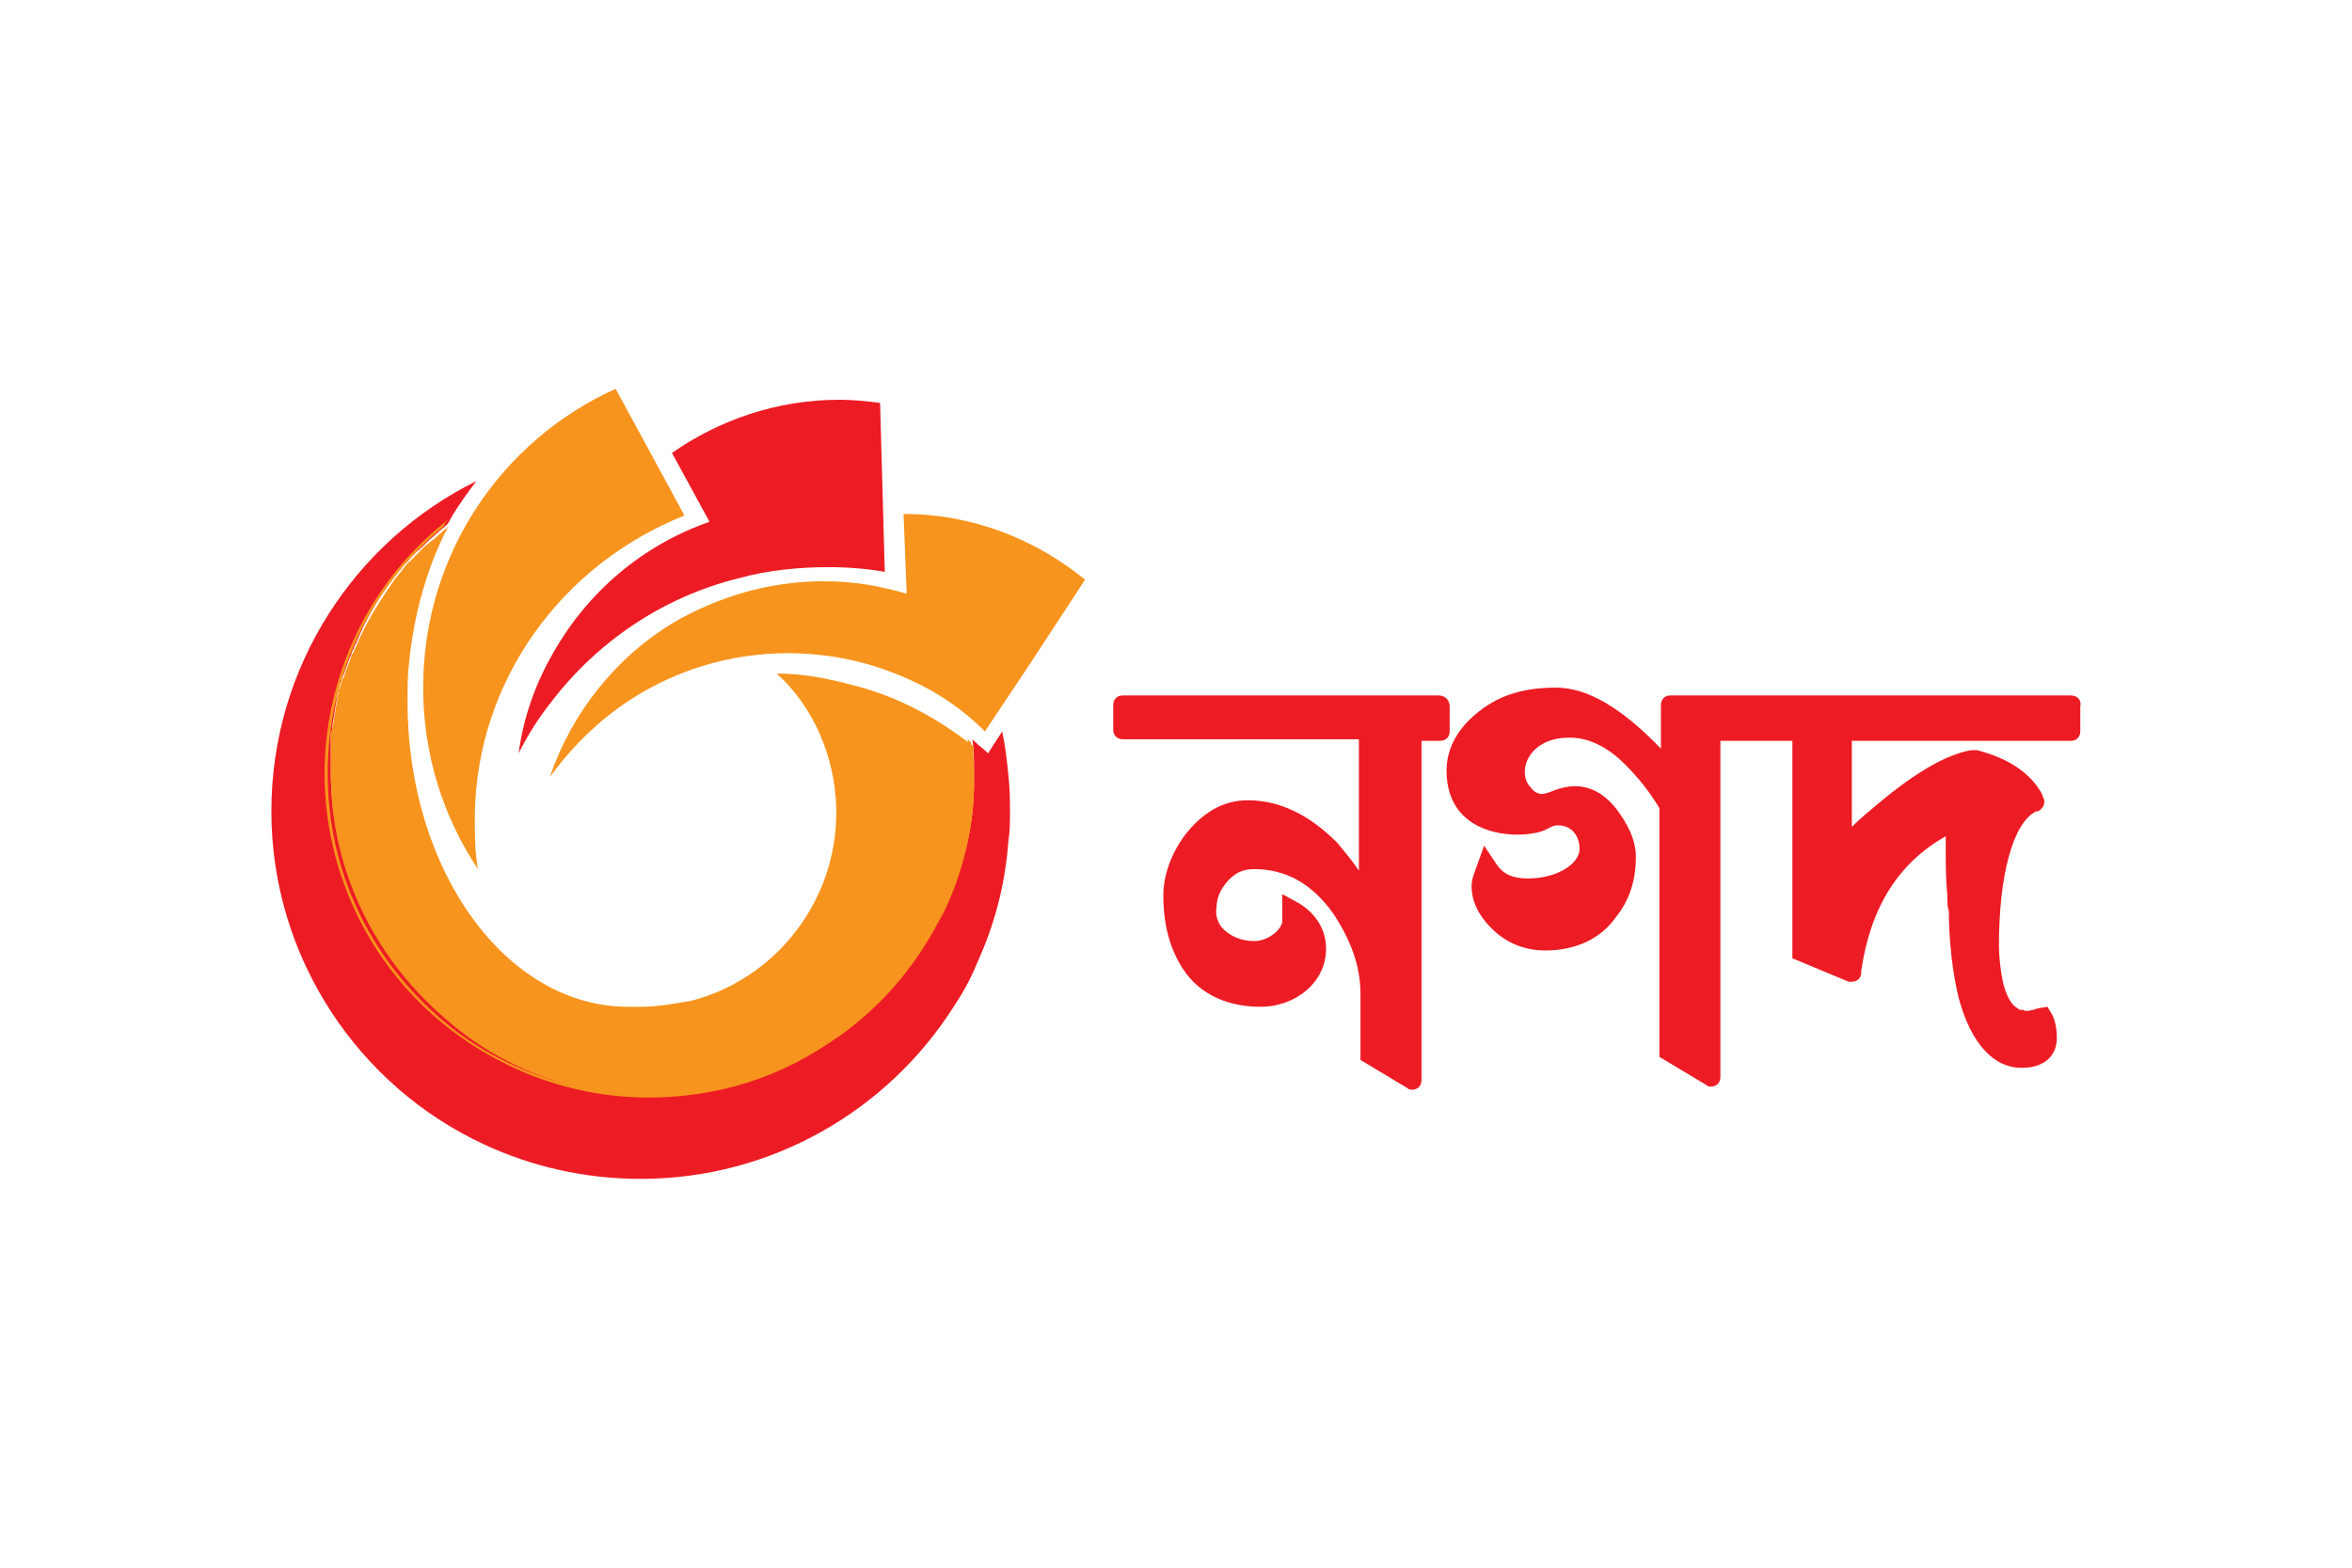
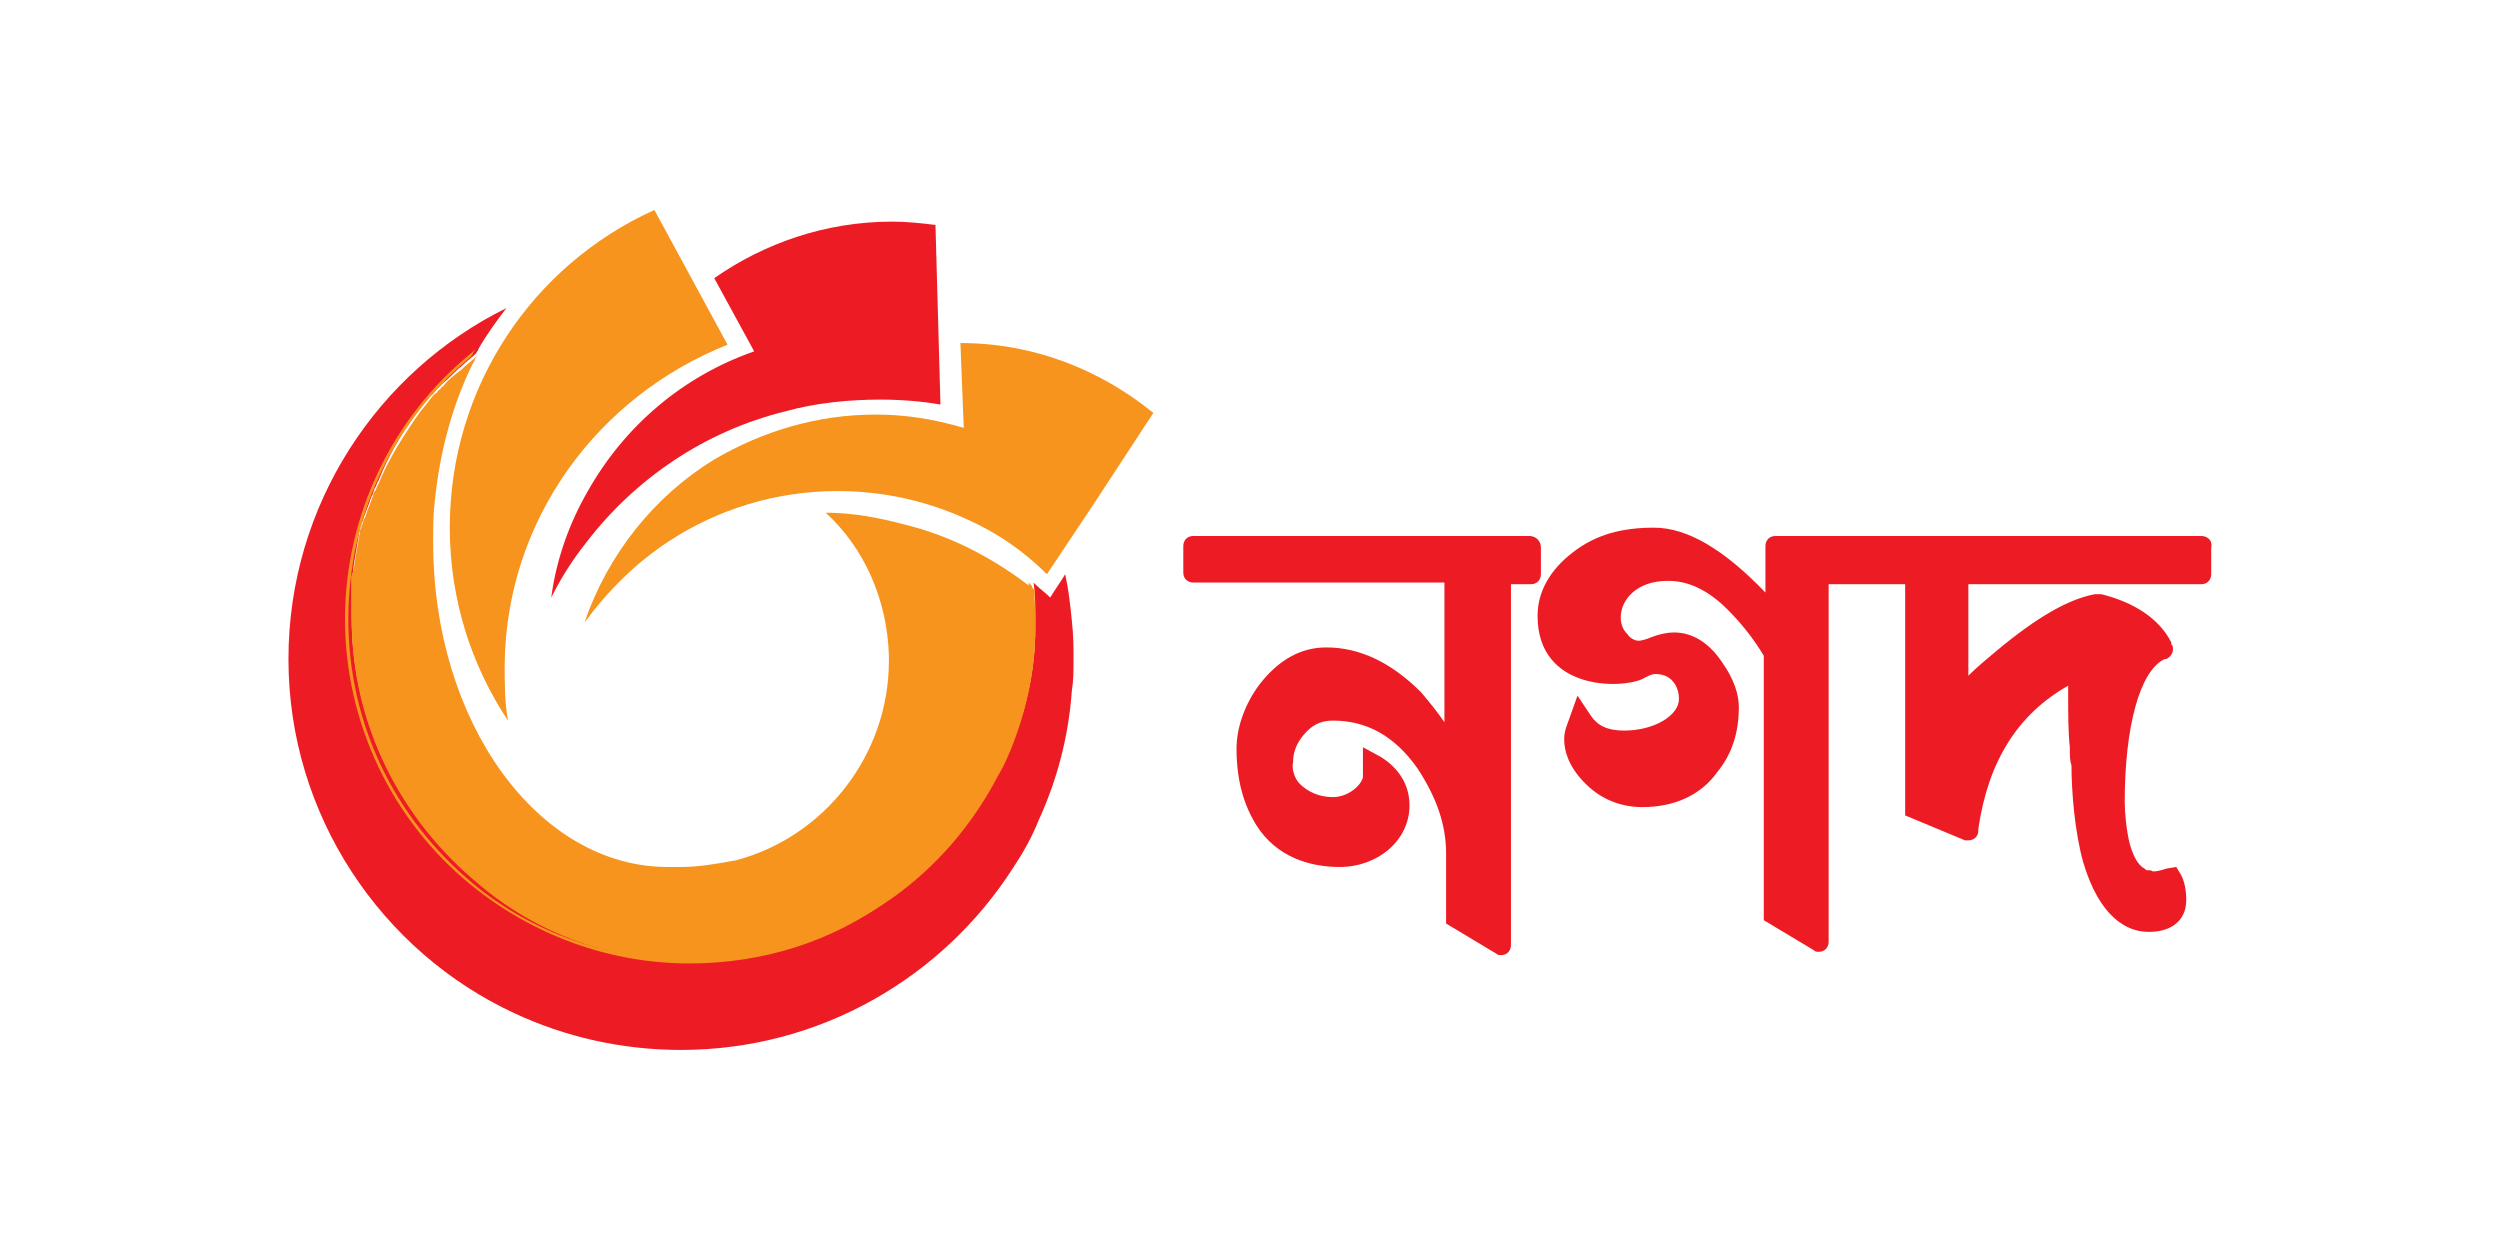
- <svg xmlns="http://www.w3.org/2000/svg" height="800" width="1200" xml:space="preserve" y="0" x="0" id="Layer_1" version="1.1" viewBox="-45 -32.758 390 196.549">
+ <svg xmlns="http://www.w3.org/2000/svg" height="32" width="auto" xml:space="preserve" y="0" x="0" id="Layer_1" version="1.1" viewBox="-45 -32.758 390 196.549">
  <style id="style1431" type="text/css">.st0{fill:#eb2329}.st1{fill:#f89621}</style>
  <style type="text/css" id="style1431-6">.st0{fill:#eb2329}.st1{fill:#f89621}</style>
  <style type="text/css" id="style1384">.st0{fill:#ed1c24}.st1{fill:#f7941d}</style>
  <g transform="translate(-1266.194 -110.295) scale(2.59472)" id="g1438">
    <g id="g1406" transform="translate(481.988 41.407)">
      <g id="g1390">
        <path id="path1386" d="M80.6 20.7H60.4c-.4 0-.6.3-.6.6v1.6c0 .4.3.6.6.6h15.1v8.4c-.4-.6-.9-1.2-1.4-1.8-1.8-1.8-3.7-2.7-5.7-2.7-1.6 0-2.9.8-4 2.2-.9 1.2-1.4 2.6-1.4 3.9 0 1.3.2 3 1.2 4.6 1.2 1.9 3.2 2.5 5 2.5 2.3 0 4.2-1.6 4.2-3.7 0-1.2-.6-2.2-1.7-2.9l-1.1-.6v1.8c-.1.5-.9 1.2-1.8 1.2-.8 0-1.5-.3-2-.8-.3-.3-.5-.9-.4-1.3 0-.6.2-1.1.6-1.6.5-.6 1-.9 1.8-.9 2 0 3.7.9 5.1 2.9 1.1 1.7 1.7 3.3 1.7 5.1V44l3 1.8c.1.1.2.1.3.1.4 0 .6-.3.6-.6V23.6h1.2c.4 0 .6-.3.6-.6v-1.6c0-.4-.3-.7-.7-.7z" class="st0" fill="#ed1c24" />
        <path id="path1388" d="M121 20.7H95.4c-.4 0-.6.3-.6.6v2.8c-2.5-2.6-4.7-3.9-6.7-3.9-1.9 0-3.5.4-4.9 1.5-1.3 1-2.1 2.3-2.1 3.8 0 4.5 5 4.4 6.3 3.8.2-.1.5-.3.8-.3 1 0 1.4.8 1.4 1.5 0 1-1.5 1.9-3.3 1.9-1 0-1.6-.3-2-.9l-.8-1.2-.5 1.4c-.1.3-.3.7-.3 1.2 0 1 .5 2 1.5 2.9.9.8 2 1.2 3.2 1.2 1.9 0 3.5-.7 4.5-2.1.9-1.1 1.3-2.4 1.3-3.9 0-.8-.3-1.7-1-2.7-.8-1.2-1.8-1.8-2.9-1.8-.4 0-.9.1-1.4.3-.2.1-.6.2-.7.2-.2 0-.5-.1-.7-.4-.2-.2-.4-.5-.4-1 0-1.1 1-2.2 2.8-2.2h.1c1.2 0 2.4.6 3.5 1.7.9.9 1.6 1.8 2.2 2.8v15.9l3 1.8c.1.1.2.1.3.1.4 0 .6-.3.6-.6V23.6h4.6v13.9l3.6 1.5h.2c.3 0 .6-.2.6-.6v-.1c.6-4.1 2.4-6.9 5.4-8.6v.8c0 .6 0 2.1.1 2.9 0 .5 0 .8.1 1.1 0 1.6.2 4 .7 5.8 1 3.4 2.7 4.2 3.9 4.2h.1c.7 0 1.3-.2 1.7-.6.2-.2.5-.6.5-1.3 0-.6-.1-1.1-.3-1.5l-.3-.5-.6.1c-.6.2-.9.2-.9.1h-.1c-.2 0-.2 0-.3-.1-.2-.1-.6-.4-.9-1.5-.2-.8-.3-1.9-.3-2.5 0-4.5.9-7.9 2.4-8.6h.1c.2-.1.4-.3.4-.6 0-.1 0-.2-.1-.3v-.1c-.7-1.4-2.2-2.4-4.2-2.9h-.4c-1.6.3-3.5 1.4-5.9 3.4-.6.5-1.2 1-1.7 1.5v-5.5h14c.4 0 .6-.3.6-.6v-1.6c.1-.4-.2-.7-.6-.7z" class="st0" fill="#ed1c24" />
      </g>
      <path id="path1392" d="M53.2 28.1c0 .7 0 1.3-.1 1.9-.2 2.8-.9 5.4-2 7.8-.4 1-.9 1.9-1.5 2.8-4.2 6.6-11.6 11-20 11-3.6 0-7-.8-10-2.2C11.6 45.7 6 37.5 6 28.1 6 18.8 11.4 10.8 19.1 7c-.6.8-1.2 1.6-1.7 2.5 0 .1-.1.1-.1.2-.3.3-.6.5-.9.8-.4.3-.7.7-1.1 1l-.2.2-.2.2c-.1.1-.2.3-.4.4-.2.3-.5.6-.7.9-1 1.3-1.8 2.7-2.4 4.2-.1.1-.1.3-.2.4-.1.2-.1.4-.2.5 0 .1-.1.2-.1.3-.1.3-.2.5-.3.8-.1.2-.1.4-.2.5 0 .1-.1.2-.1.3 0 .2-.1.4-.1.6l-.3 1.8c0 .2 0 .3-.1.5v2.4c0 6.4 2.9 12.2 7.6 15.9 3.6 2.9 8.1 4.7 13 4.7 4.5 0 8.6-1.4 12-3.9 2.5-1.8 4.5-4.1 6-6.8.2-.4.4-.7.6-1.1 1.2-2.5 1.9-5.2 1.9-8.1v-.7c0-.7 0-1.3-.1-2l.1.1c.3.3.6.5.9.8.3-.5.6-.9.9-1.4.2.9.3 1.8.4 2.8.1.9.1 1.6.1 2.3z" class="st0" fill="#ed1c24" />
      <path id="path1394" d="M32.4 9.2L28 1.1c-7.3 3.3-12.3 10.6-12.3 19.1 0 4.3 1.3 8.3 3.5 11.6-.2-1.1-.2-2.2-.2-3.4.1-8.7 5.6-16.1 13.4-19.2z" class="st1" fill="#f7941d" />
      <path id="path1396" d="M35.9 13.2c1.8-.5 3.8-.7 5.7-.7 1.2 0 2.5.1 3.6.3l-.1-3.6-.2-7.2c-.8-.1-1.7-.2-2.6-.2-4 0-7.7 1.3-10.7 3.4L34 9.6c-4.3 1.5-7.8 4.5-10 8.4-1.1 1.9-1.9 4.1-2.2 6.4.6-1.2 1.3-2.3 2.1-3.3 2.9-3.8 7.1-6.7 12-7.9z" class="st0" fill="#ed1c24" />
      <path id="path1398" d="M46.4 9.1l.2 5.1c-1.7-.5-3.4-.8-5.3-.8-3.5 0-6.8 1-9.7 2.7-3.6 2.2-6.4 5.7-7.8 9.8 1.4-1.9 3.1-3.6 5.1-4.9 2.9-1.9 6.4-3 10.1-3 2.8 0 5.4.6 7.8 1.7 1.8.8 3.4 1.9 4.8 3.3l2.8-4.2 3.6-5.5c-3.2-2.6-7.2-4.2-11.6-4.2z" class="st1" fill="#f7941d" />
      <path id="path1400" d="M50.9 25.7v.7c0 4.2-1.7 7.7-1.9 8.1-.2.4-.4.7-.6 1.1-1.5 2.7-3.5 5-6 6.8-3.4 2.4-7.5 3.9-12 3.9-4.9 0-9.5-1.7-13-4.7-4.6-3.8-7.6-9.5-7.6-15.9v-2.4c0-.2 0-.3.1-.5l.3-1.8c0-.2.1-.4.1-.6 0-.1.1-.2.1-.3.1-.2.1-.4.2-.5.1-.3.2-.6.3-.8 0-.1.1-.2.1-.3.1-.2.1-.4.2-.5.1-.1.1-.3.2-.4.6-1.5 1.5-2.9 2.4-4.2.2-.3.5-.6.7-.9.1-.1.2-.3.4-.4.1-.1.1-.2.2-.2.1-.1.1-.2.2-.2.3-.4.7-.7 1.1-1 .3-.3.6-.5.9-.8 0 .1-.1.1-.1.2s-.1.2-.1.2c-1.2 2.4-2 5.3-2.3 8.3-.1.8-.1 1.6-.1 2.5 0 10.8 6.3 19.5 14.1 19.5h.8c1.1 0 2.2-.2 3.3-.4 5.3-1.4 9.2-6.3 9.2-12v-.3c-.1-3.4-1.5-6.5-3.8-8.6 1.6 0 3.2.3 4.7.7 2.9.7 5.5 2.1 7.8 3.9l.1.1c-.1.4 0 1.1 0 1.7z" class="st1" fill="#f7941d" />
      <g id="g1404">
        <path id="path1402" d="M50.9 25.7v.7c0 4.4-2 8.2-2 8.2-.2.4-.4.7-.6 1.1-1.5 2.7-3.6 5-6.1 6.8-3.5 2.6-7.7 3.9-12.1 3.9-4.8 0-9.4-1.7-13.1-4.7-4.8-3.9-7.6-9.8-7.6-16 0-6.2 2.8-12.1 7.6-16l.2-.2c0 .1-.1.1-.1.2s-.1.1-.1.2c-4.7 3.9-7.4 9.6-7.4 15.8 0 6.2 2.7 11.9 7.5 15.9 3.6 3 8.3 4.6 13 4.6 4.3 0 8.5-1.3 12-3.9 2.5-1.8 4.5-4.1 6-6.8.2-.4.4-.7.5-1.1 0 0 2-3.7 2-8.1v-.7c0-.7 0-1.3-.1-2v-.1l.1.1.1.1c.2.8.2 1.4.2 2z" class="st1" fill="#f7941d" />
      </g>
    </g>
  </g>
</svg>
